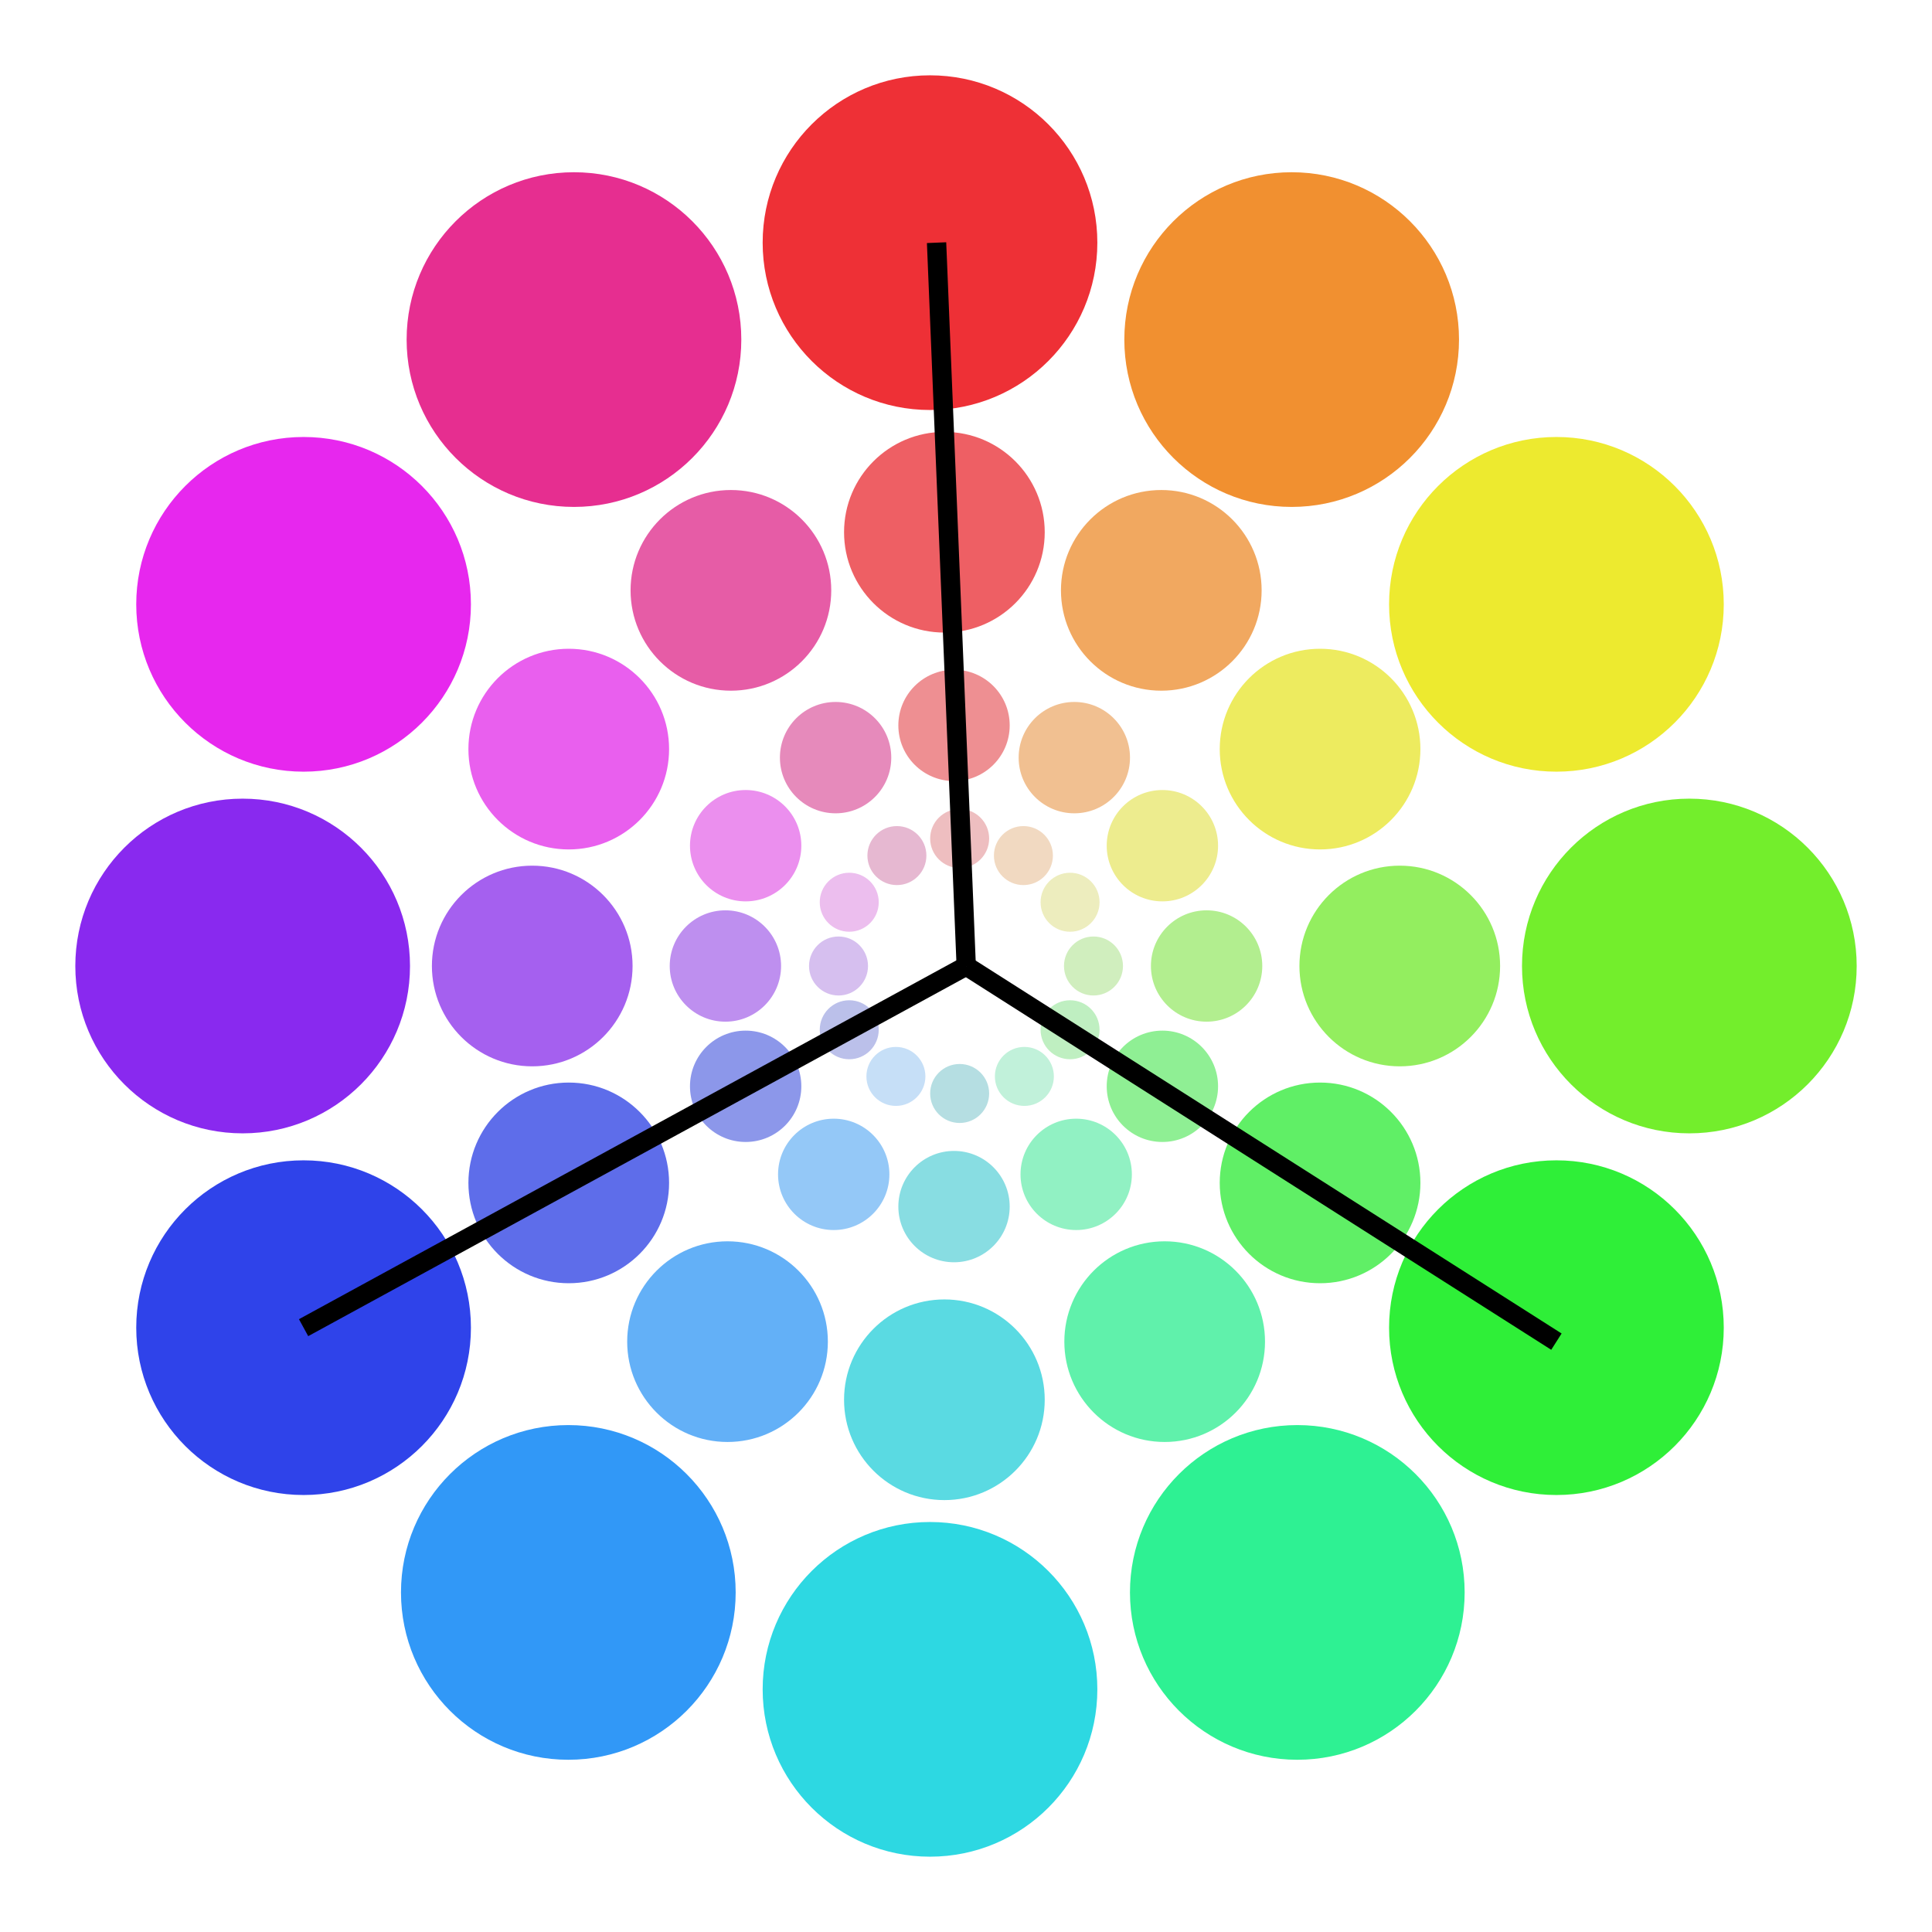
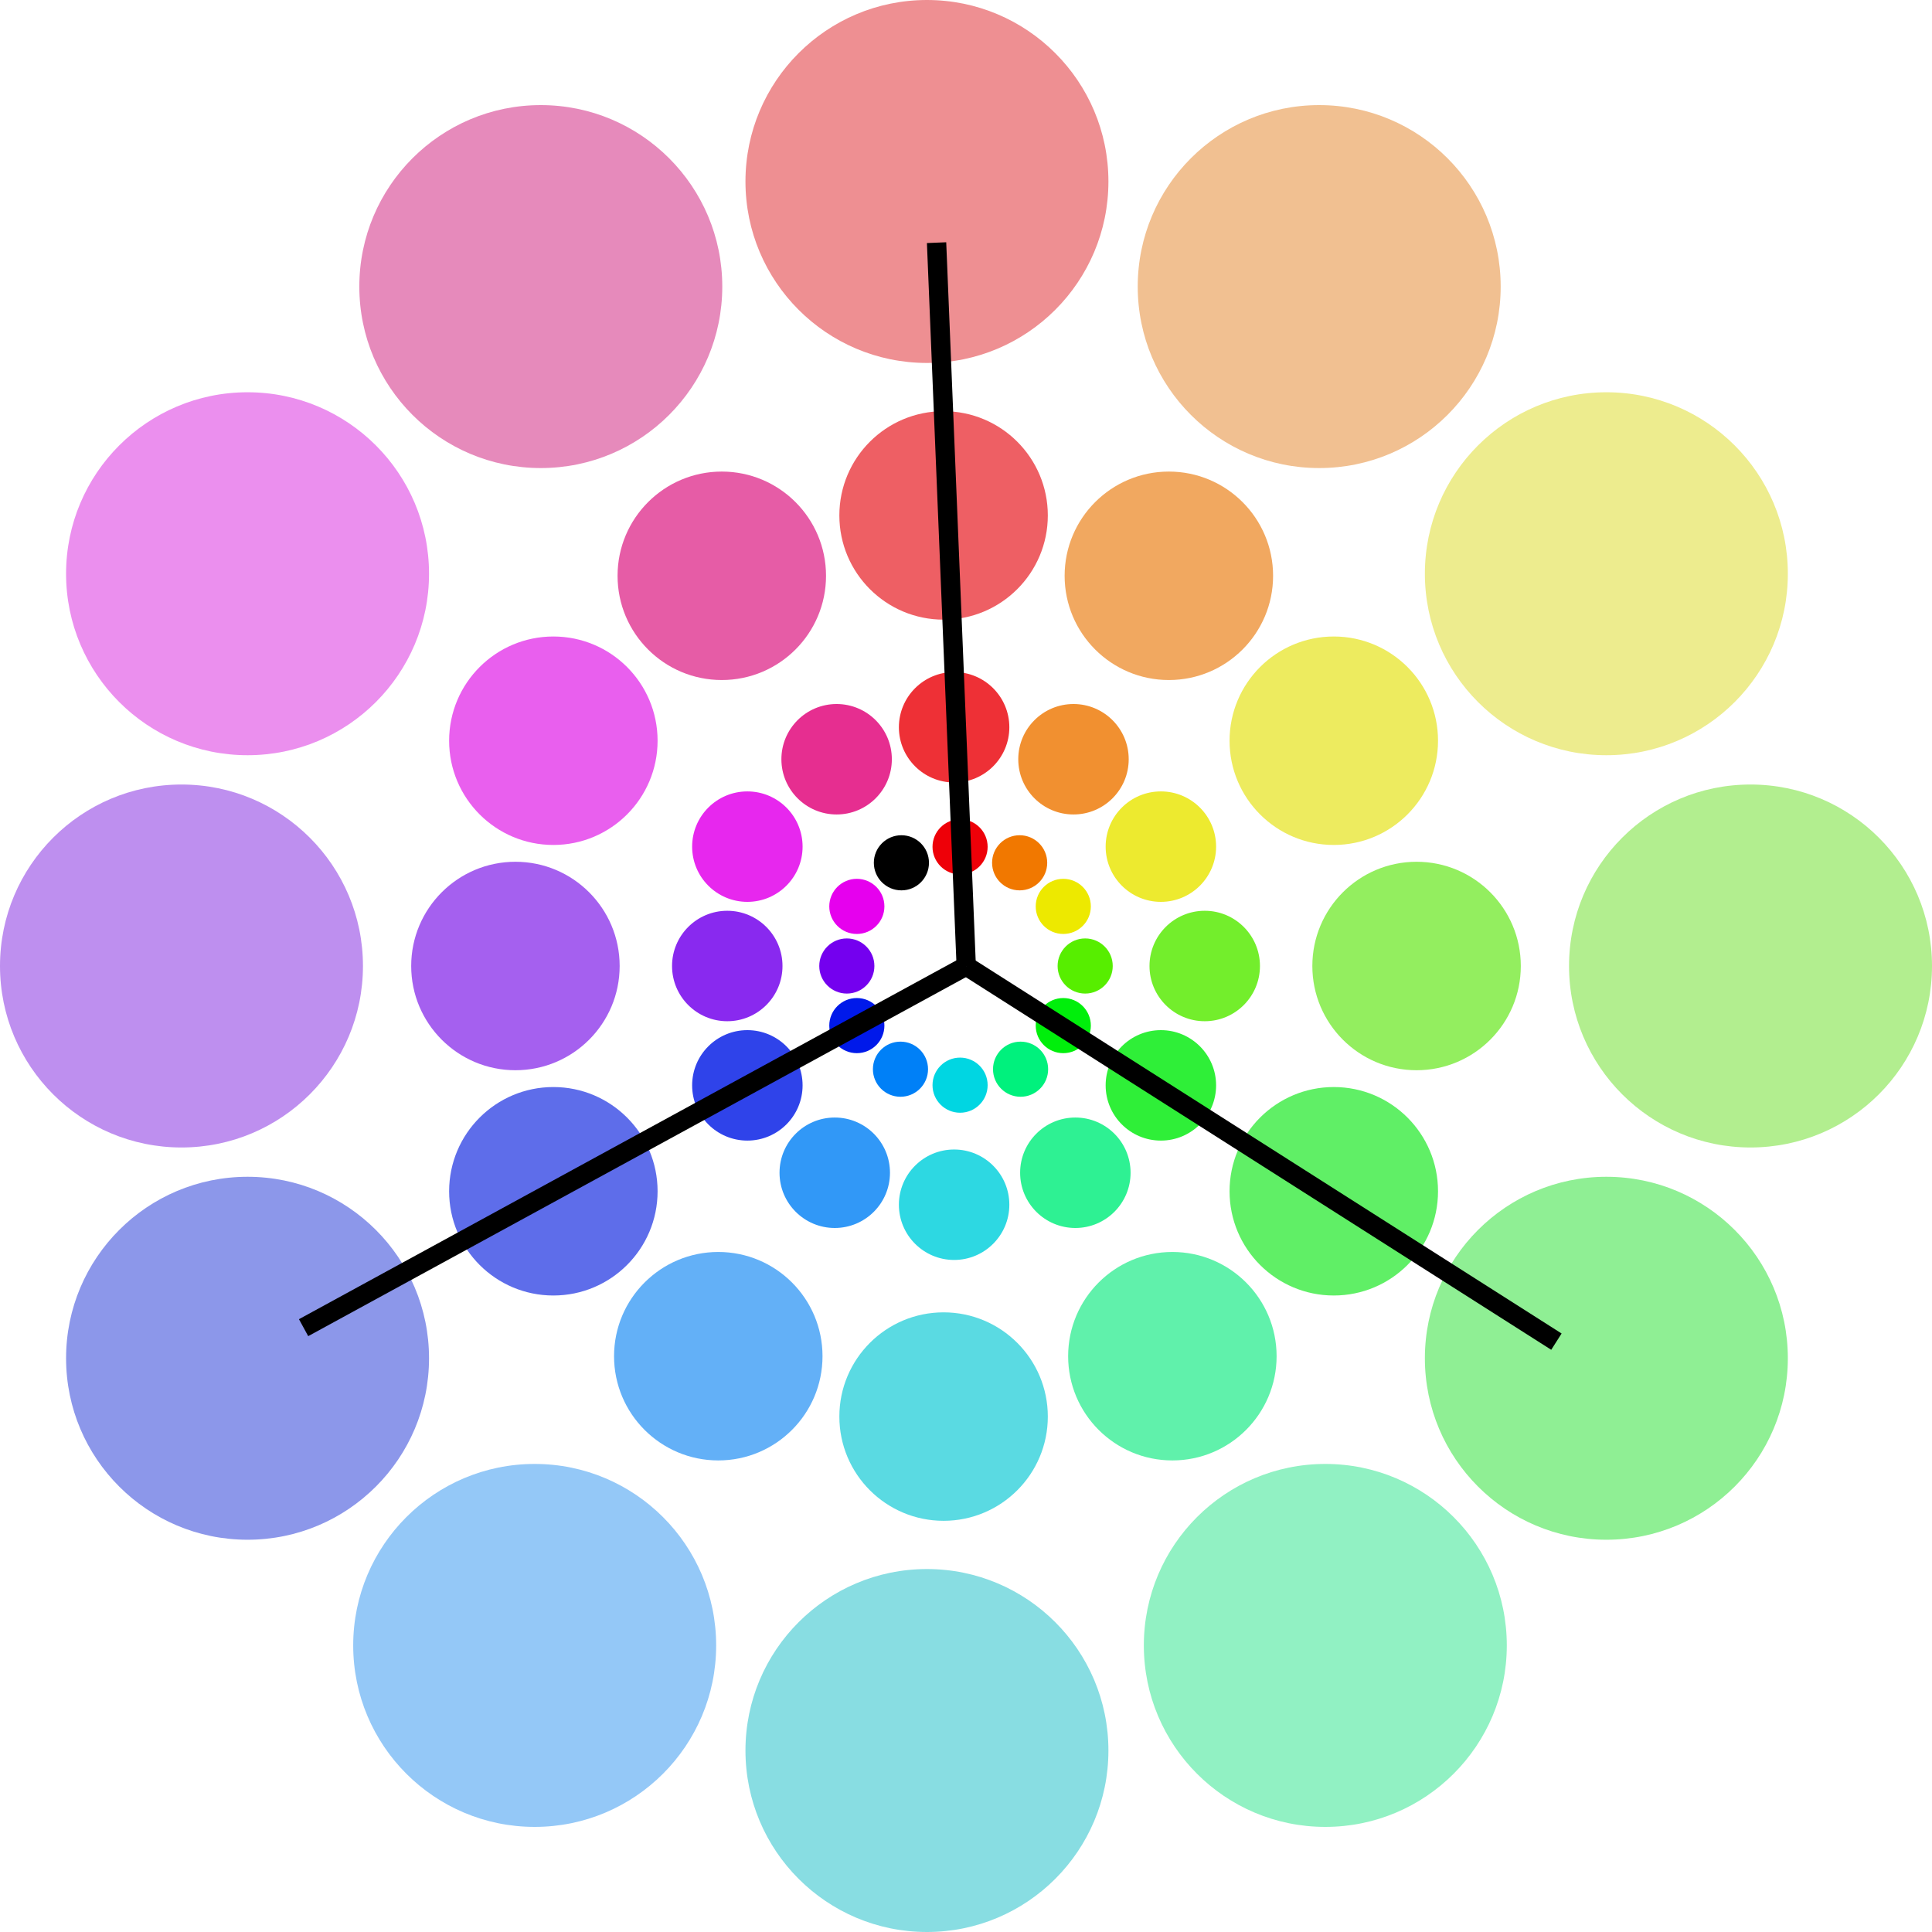
<svg xmlns="http://www.w3.org/2000/svg" viewBox="0 0 600 600">
  <defs>
-     <style>.cls-1{fill:#ee3036;}.cls-2{fill:#2dd8e2;}.cls-3{fill:#e727ee;}.cls-4{fill:#2fef38;}.cls-5{fill:#8929ef;}.cls-6{fill:#73ee2c;}.cls-7{fill:#2f43ea;}.cls-8{fill:#edea2f;}.cls-9{fill:#3198f7;}.cls-10{fill:#f19030;}.cls-11{fill:#e62e90;}.cls-12{fill:#2ef193;}.cls-13{fill:#ee5f64;}.cls-14{fill:#5adae2;}.cls-15{fill:#e95fee;}.cls-16{fill:#60ef66;}.cls-17{fill:#a560ef;}.cls-18{fill:#93ee5f;}.cls-19{fill:#5e6dea;}.cls-20{fill:#edeb5f;}.cls-21{fill:#63b0f7;}.cls-22{fill:#f1a860;}.cls-23{fill:#e65ca6;}.cls-24{fill:#60f1ab;}.cls-25{fill:#ee8f92;}.cls-26{fill:#88dde2;}.cls-27{fill:#eb8fee;}.cls-28{fill:#8fef94;}.cls-29{fill:#be8fef;}.cls-30{fill:#b2ee8f;}.cls-31{fill:#8c97ea;}.cls-32{fill:#edec8e;}.cls-33{fill:#94c8f7;}.cls-34{fill:#f1c091;}.cls-35{fill:#e68abb;}.cls-36{fill:#91f1c3;}.cls-37{fill:#eebec0;}.cls-38{fill:#b5dee2;}.cls-39{fill:#ecbeee;}.cls-40{fill:#bfefc1;}.cls-41{fill:#d6bfef;}.cls-42{fill:#d0eebe;}.cls-43{fill:#bbc0ea;}.cls-44{fill:#ededbe;}.cls-45{fill:#c6dff7;}.cls-46{fill:#f1d9c1;}.cls-47{fill:#e6b8d1;}.cls-48{fill:#c1f1da;}.cls-49{stroke:#000;stroke-miterlimit:10;stroke-width:6px;}</style>
+     <style>.c{fill:#2dd8e2;}.d{fill:#ee5f64;}.e{fill:#60ef66;}.f{fill:#e600ee;}.g{fill:#f1a860;}.h{fill:#0019ea;}.i{fill:#ede900;}.j{fill:#5e6dea;}.k{fill:#f19030;}.l{fill:#ee0008;}.m{fill:#2f43ea;}.n{fill:#00d6e2;}.o{fill:#f1c091;}.p{fill:#63b0f7;}.q{fill:#e62e90;}.r{fill:#8c97ea;}.s{fill:#8929ef;}.t{fill:#b2ee8f;}.u{fill:#edec8e;}.v{fill:#93ee5f;}.w{fill:#edea2f;}.x{fill:#2fef38;}.y{fill:#a560ef;}.a`{fill:#e6007a;}.aa{fill:#94c8f7;}.ab{fill:#eb8fee;}.ac{fill:#3198f7;}.ad{fill:#be8fef;}.ae{fill:#91f1c3;}.af{fill:#2ef193;}.ag{fill:#88dde2;}.ah{fill:#f17800;}.ai{fill:#00f17d;}.aj{fill:#5adae2;}.ak{fill:#e68abb;}.al{fill:#73ee2c;}.am{fill:#e727ee;}.an{fill:#57ee00;}.ao{fill:#7400ef;}.ap{fill:#e95fee;}.aq{fill:#e65ca6;}.ar{fill:#00ef0b;}.as{fill:#ee8f92;}.at{fill:#edeb5f;}.au{fill:#60f1ab;}.av{fill:#8fef94;}.aw{stroke:#000;stroke-miterlimit:10;stroke-width:6px;}.ax{fill:#0080f7;}.ay{fill:#ee3036;}</style>
  </defs>
-   <g id="Layer_1" data-name="Layer 1">
-     <circle class="cls-1" cx="288.82" cy="75.36" r="51.97" />
-     <circle class="cls-2" cx="288.82" cy="524.64" r="51.97" />
-     <circle class="cls-3" cx="94.28" cy="187.68" r="51.97" />
-     <circle class="cls-4" cx="483.36" cy="412.32" r="51.97" />
-     <circle class="cls-5" cx="75.36" cy="300" r="51.97" />
-     <circle class="cls-6" cx="524.64" cy="300" r="51.97" />
-     <circle class="cls-7" cx="94.28" cy="412.32" r="51.97" />
-     <circle class="cls-8" cx="483.36" cy="187.68" r="51.97" />
-     <circle class="cls-9" cx="176.5" cy="494.54" r="51.97" />
-     <circle class="cls-10" cx="401.14" cy="105.46" r="51.97" />
-     <circle class="cls-11" cx="178.25" cy="105.46" r="51.97" />
-     <circle class="cls-12" cx="402.89" cy="494.54" r="51.97" />
-     <circle class="cls-13" cx="293.29" cy="165.29" r="31.16" />
-     <circle class="cls-14" cx="293.29" cy="434.71" r="31.16" />
-     <circle class="cls-15" cx="176.63" cy="232.64" r="31.16" />
-     <circle class="cls-16" cx="409.96" cy="367.36" r="31.16" />
-     <circle class="cls-17" cx="165.29" cy="300" r="31.16" />
-     <circle class="cls-18" cx="434.71" cy="300" r="31.16" />
-     <circle class="cls-19" cx="176.63" cy="367.36" r="31.16" />
-     <circle class="cls-20" cx="409.96" cy="232.64" r="31.16" />
-     <circle class="cls-21" cx="225.94" cy="416.66" r="31.16" />
-     <circle class="cls-22" cx="360.65" cy="183.34" r="31.16" />
-     <circle class="cls-23" cx="226.99" cy="183.34" r="31.16" />
-     <circle class="cls-24" cx="361.7" cy="416.66" r="31.16" />
-     <circle class="cls-25" cx="296.28" cy="225.28" r="17.29" />
-     <circle class="cls-26" cx="296.28" cy="374.72" r="17.29" />
-     <circle class="cls-27" cx="231.57" cy="262.64" r="17.29" />
-     <circle class="cls-28" cx="360.99" cy="337.36" r="17.29" />
-     <circle class="cls-29" cx="225.28" cy="300" r="17.29" />
-     <circle class="cls-30" cx="374.72" cy="300" r="17.29" />
-     <circle class="cls-31" cx="231.57" cy="337.36" r="17.29" />
-     <circle class="cls-32" cx="360.99" cy="262.64" r="17.29" />
-     <circle class="cls-33" cx="258.92" cy="364.71" r="17.29" />
-     <circle class="cls-34" cx="333.64" cy="235.29" r="17.29" />
-     <circle class="cls-35" cx="259.5" cy="235.29" r="17.29" />
-     <circle class="cls-36" cx="334.22" cy="364.71" r="17.29" />
-     <circle class="cls-37" cx="298.03" cy="260.41" r="9.16" />
-     <circle class="cls-38" cx="298.03" cy="339.59" r="9.16" />
-     <circle class="cls-39" cx="263.74" cy="280.2" r="9.16" />
-     <circle class="cls-40" cx="332.32" cy="319.8" r="9.16" />
-     <circle class="cls-41" cx="260.41" cy="300" r="9.16" />
-     <circle class="cls-42" cx="339.59" cy="300" r="9.16" />
-     <circle class="cls-43" cx="263.74" cy="319.8" r="9.16" />
-     <circle class="cls-44" cx="332.32" cy="280.2" r="9.16" />
-     <circle class="cls-45" cx="278.23" cy="334.29" r="9.16" />
-     <circle class="cls-46" cx="317.83" cy="265.71" r="9.16" />
-     <circle class="cls-47" cx="278.54" cy="265.71" r="9.16" />
-     <circle class="cls-48" cx="318.13" cy="334.29" r="9.16" />
+   <g id="a">
+     <g>
+       <circle class="as" cx="287.87" cy="56.36" r="56.36" />
+       <circle class="ag" cx="287.87" cy="543.64" r="56.36" />
+       <circle class="ab" cx="76.88" cy="178.18" r="56.36" />
+       <circle class="av" cx="498.87" cy="421.82" r="56.36" />
+       <circle class="ad" cx="56.36" cy="300" r="56.36" />
+       <circle class="t" cx="543.64" cy="300" r="56.36" />
+       <circle class="r" cx="76.88" cy="421.82" r="56.36" />
+       <circle class="u" cx="498.87" cy="178.18" r="56.36" />
+       <circle class="aa" cx="166.05" cy="511" r="56.36" />
+       <circle class="o" cx="409.69" cy="89" r="56.36" />
+       <circle class="ak" cx="167.95" cy="89" r="56.36" />
+       <circle class="ae" cx="411.59" cy="511" r="56.36" />
+       <circle class="d" cx="293.04" cy="160.07" r="32.37" />
+       <circle class="aj" cx="293.04" cy="439.93" r="32.37" />
+       <circle class="ap" cx="171.85" cy="230.04" r="32.37" />
+       <circle class="e" cx="414.22" cy="369.96" r="32.37" />
+       <circle class="y" cx="160.07" cy="300" r="32.37" />
+       <circle class="v" cx="439.93" cy="300" r="32.37" />
+       <circle class="j" cx="171.85" cy="369.96" r="32.37" />
+       <circle class="at" cx="414.22" cy="230.04" r="32.37" />
+       <circle class="p" cx="223.07" cy="421.18" r="32.37" />
+       <circle class="g" cx="363" cy="178.82" r="32.37" />
+       <circle class="aq" cx="224.16" cy="178.82" r="32.37" />
+       <circle class="au" cx="364.09" cy="421.18" r="32.37" />
+       <circle class="ay" cx="296.31" cy="225.86" r="17.15" />
+       <circle class="c" cx="296.31" cy="374.14" r="17.15" />
+       <circle class="am" cx="232.1" cy="262.93" r="17.15" />
+       <circle class="x" cx="360.52" cy="337.07" r="17.15" />
+       <circle class="s" cx="225.86" cy="300" r="17.15" />
+       <circle class="al" cx="374.14" cy="300" r="17.15" />
+       <circle class="m" cx="232.1" cy="337.07" r="17.15" />
+       <circle class="w" cx="360.52" cy="262.93" r="17.15" />
+       <circle class="ac" cx="259.24" cy="364.21" r="17.15" />
+       <circle class="k" cx="333.38" cy="235.79" r="17.15" />
+       <circle class="q" cx="259.82" cy="235.79" r="17.15" />
+       <circle class="af" cx="333.96" cy="364.21" r="17.15" />
+       <g>
+         <circle class="l" cx="298.16" cy="262.99" r="8.56" />
+         <circle class="n" cx="298.16" cy="337.01" r="8.56" />
+         <circle class="f" cx="266.1" cy="281.49" r="8.56" />
+         <circle class="ar" cx="330.21" cy="318.51" r="8.56" />
+         <circle class="ao" cx="262.99" cy="300" r="8.56" />
+         <circle class="an" cx="337.01" cy="300" r="8.56" />
+         <circle class="h" cx="266.1" cy="318.51" r="8.56" />
+         <circle class="i" cx="330.21" cy="281.49" r="8.56" />
+         <circle class="ax" cx="279.65" cy="332.05" r="8.56" />
+         <circle class="ah" cx="316.66" cy="267.95" r="8.56" />
+         <circle class="a`" cx="279.94" cy="267.95" r="8.56" />
+         <circle class="ai" cx="316.95" cy="332.05" r="8.56" />
+       </g>
+     </g>
  </g>
-   <g id="Layer_2" data-name="Layer 2">
-     <line class="cls-49" x1="300.07" y1="300" x2="290.86" y2="75.36" />
-     <line class="cls-49" x1="94.28" y1="412.32" x2="300.07" y2="300" />
-     <line class="cls-49" x1="300.07" y1="300" x2="483.36" y2="416.66" />
+   <g id="b">
+     <line class="aw" x1="300.07" y1="300" x2="290.86" y2="75.36" />
+     <line class="aw" x1="94.28" y1="412.32" x2="300.07" y2="300" />
+     <line class="aw" x1="300.07" y1="300" x2="483.36" y2="416.66" />
  </g>
</svg>
